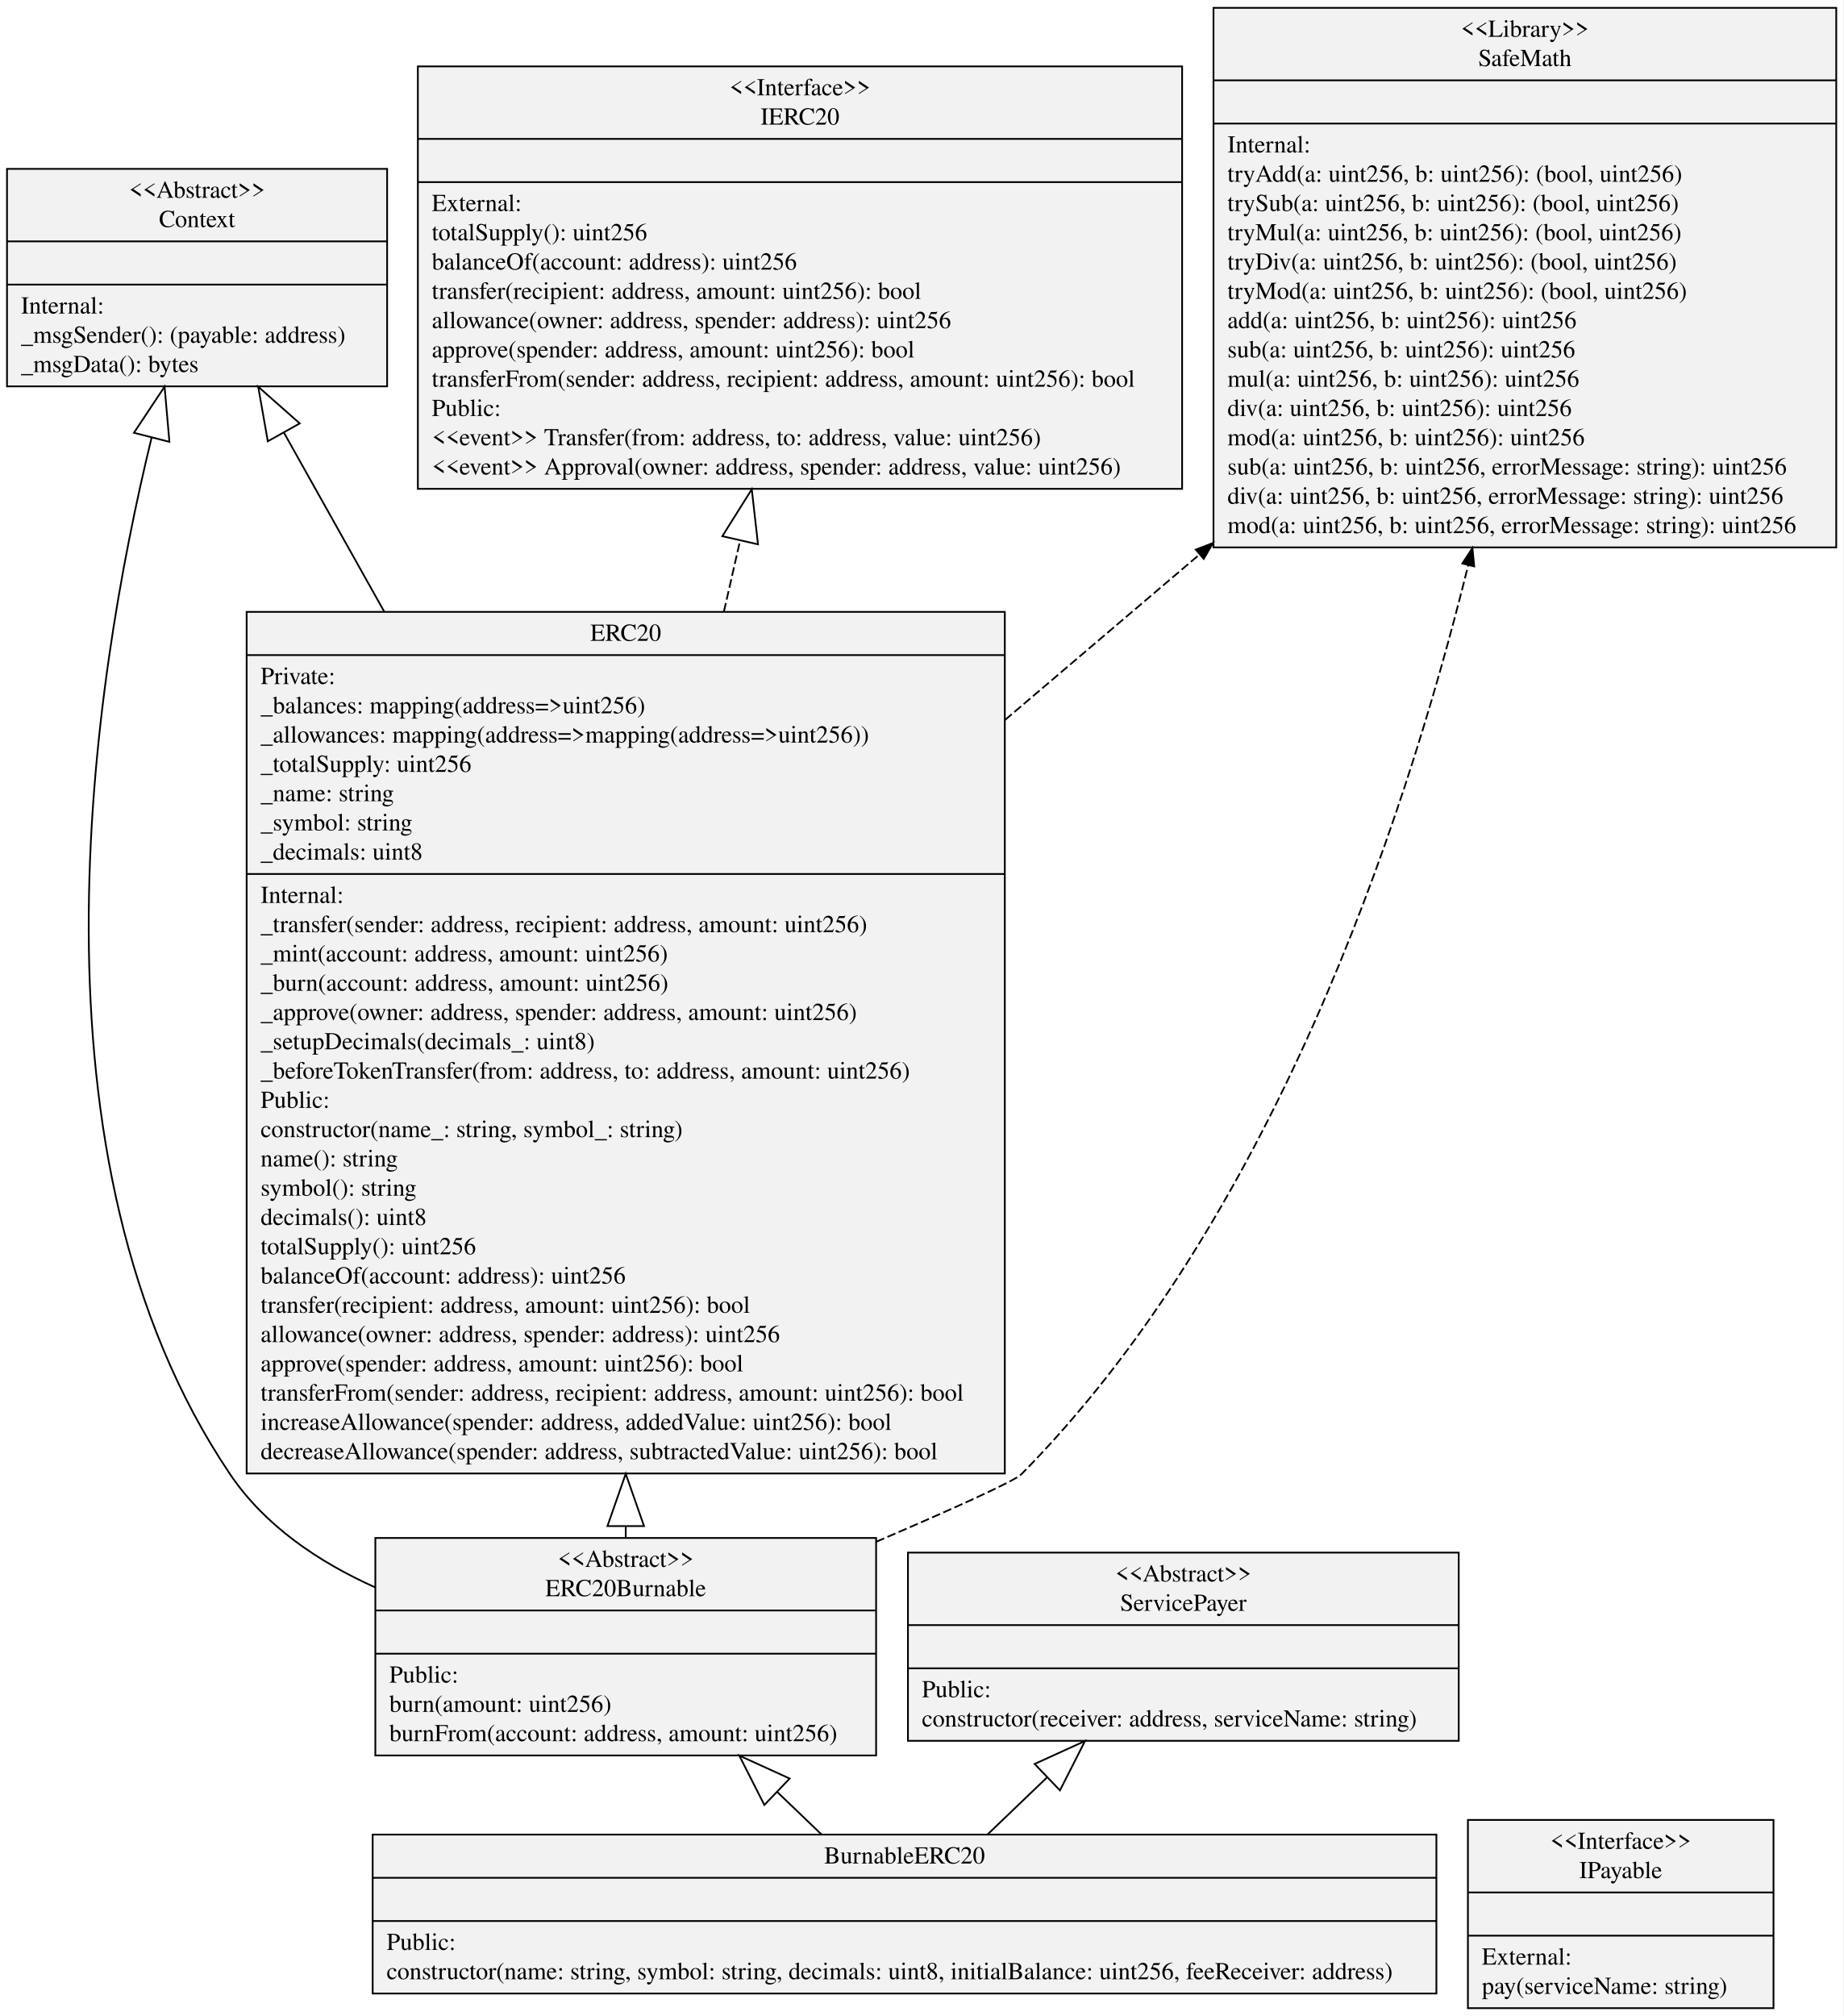
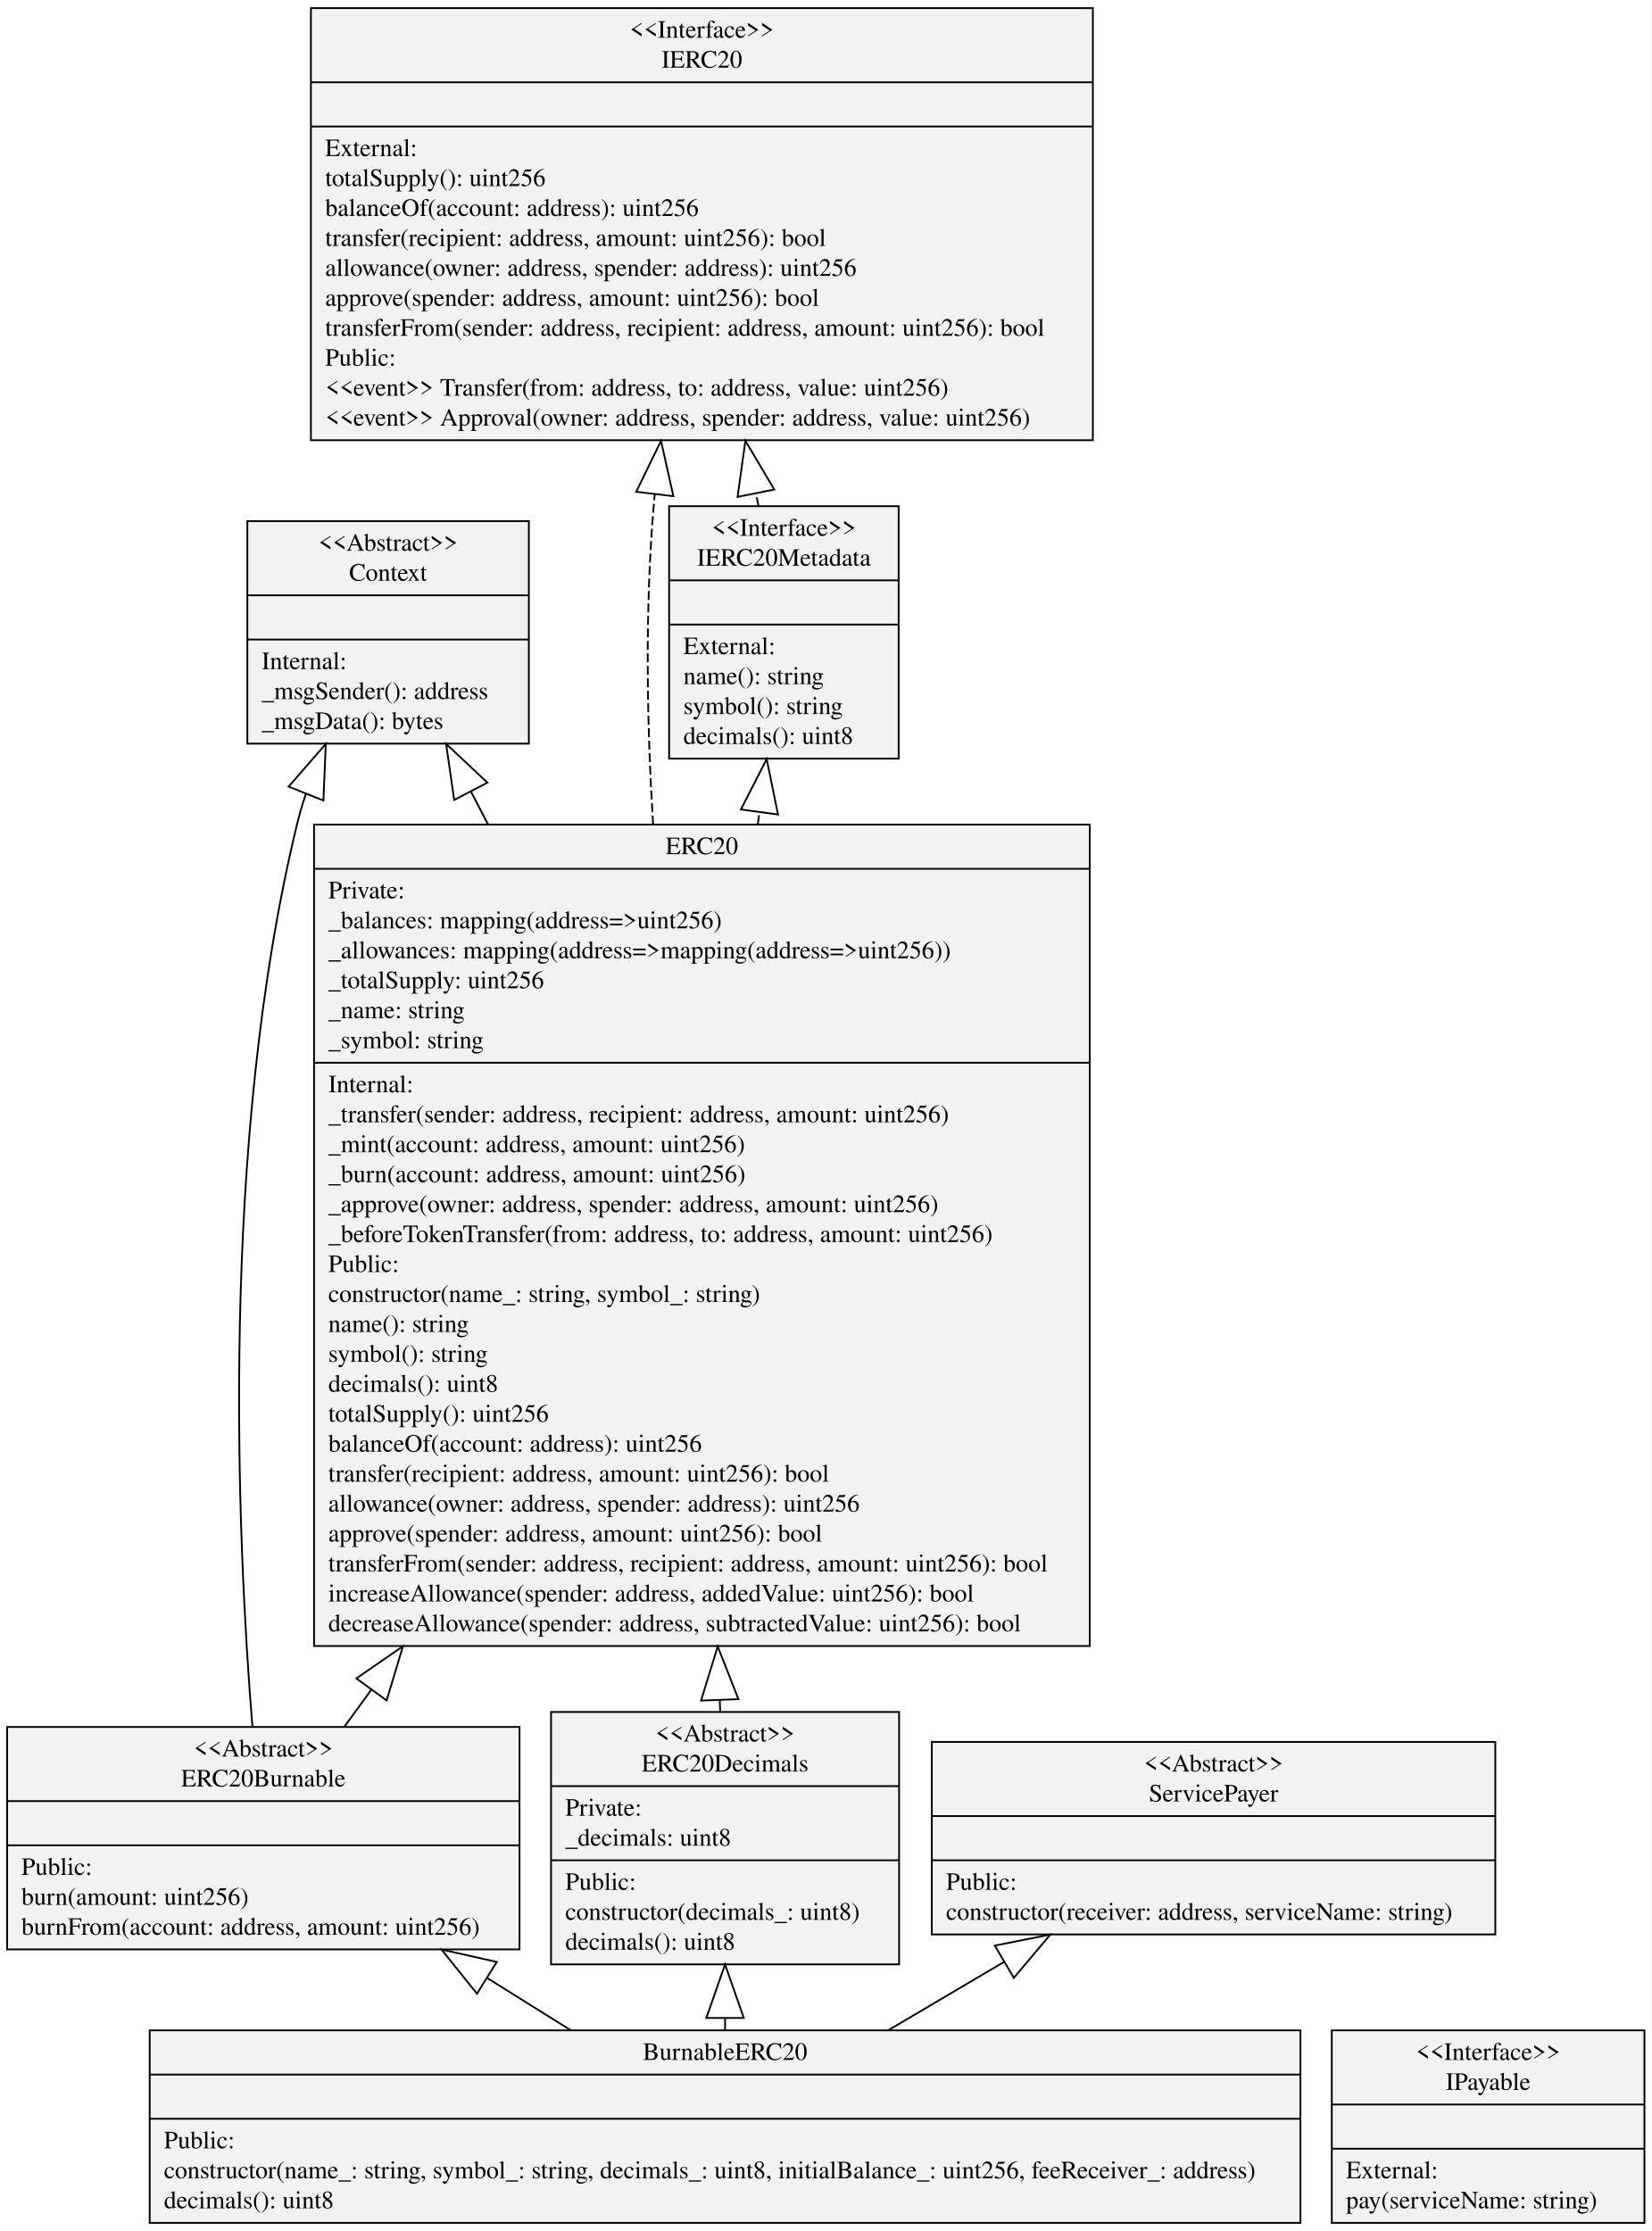
- <svg xmlns="http://www.w3.org/2000/svg" width="1058pt" height="1157pt" viewBox="0.00 0.00 1057.77 1156.80">
-   <g id="graph0" class="graph" transform="scale(1 1) rotate(0) translate(4 1152.8)">
-     <polygon fill="#ffffff" stroke="transparent" points="-4,4 -4,-1152.8 1053.769,-1152.8 1053.769,4 -4,4" />
+ <svg xmlns="http://www.w3.org/2000/svg" width="926pt" height="1251pt" viewBox="0.00 0.00 926.38 1251.40">
+   <g id="graph0" class="graph" transform="scale(1 1) rotate(0) translate(4 1247.4)">
+     <polygon fill="#ffffff" stroke="transparent" points="-4,4 -4,-1247.4 922.383,-1247.4 922.383,4 -4,4" />
    <g id="node1" class="node">
-       <polygon fill="#f2f2f2" stroke="#000000" points="0,-931.1 0,-1055.9 218.145,-1055.9 218.145,-931.1 0,-931.1" />
-       <text text-anchor="middle" x="109.072" y="-1039.3" font-family="Times,serif" font-size="14.00" fill="#000000">&lt;&lt;Abstract&gt;&gt;</text>
-       <text text-anchor="middle" x="109.072" y="-1022.5" font-family="Times,serif" font-size="14.00" fill="#000000">Context</text>
-       <polyline fill="none" stroke="#000000" points="0,-1014.3 218.145,-1014.3 " />
-       <text text-anchor="middle" x="109.072" y="-997.7" font-family="Times,serif" font-size="14.00" fill="#000000"> </text>
-       <polyline fill="none" stroke="#000000" points="0,-989.5 218.145,-989.5 " />
-       <text text-anchor="start" x="8" y="-972.9" font-family="Times,serif" font-size="14.00" fill="#000000">Internal:</text>
-       <text text-anchor="start" x="8" y="-956.1" font-family="Times,serif" font-size="14.00" fill="#000000">    _msgSender(): (payable: address)</text>
-       <text text-anchor="start" x="8" y="-939.3" font-family="Times,serif" font-size="14.00" fill="#000000">    _msgData(): bytes</text>
+       <polygon fill="#f2f2f2" stroke="#000000" points="170.394,-1000.5 170.394,-1242.9 608.994,-1242.9 608.994,-1000.5 170.394,-1000.5" />
+       <text text-anchor="middle" x="389.694" y="-1226.3" font-family="Times,serif" font-size="14.00" fill="#000000">&lt;&lt;Interface&gt;&gt;</text>
+       <text text-anchor="middle" x="389.694" y="-1209.5" font-family="Times,serif" font-size="14.00" fill="#000000">IERC20</text>
+       <polyline fill="none" stroke="#000000" points="170.394,-1201.3 608.994,-1201.3 " />
+       <text text-anchor="middle" x="389.694" y="-1184.7" font-family="Times,serif" font-size="14.00" fill="#000000"> </text>
+       <polyline fill="none" stroke="#000000" points="170.394,-1176.5 608.994,-1176.5 " />
+       <text text-anchor="start" x="178.394" y="-1159.9" font-family="Times,serif" font-size="14.00" fill="#000000">External:</text>
+       <text text-anchor="start" x="178.394" y="-1143.1" font-family="Times,serif" font-size="14.00" fill="#000000">     totalSupply(): uint256</text>
+       <text text-anchor="start" x="178.394" y="-1126.3" font-family="Times,serif" font-size="14.00" fill="#000000">     balanceOf(account: address): uint256</text>
+       <text text-anchor="start" x="178.394" y="-1109.5" font-family="Times,serif" font-size="14.00" fill="#000000">     transfer(recipient: address, amount: uint256): bool</text>
+       <text text-anchor="start" x="178.394" y="-1092.7" font-family="Times,serif" font-size="14.00" fill="#000000">     allowance(owner: address, spender: address): uint256</text>
+       <text text-anchor="start" x="178.394" y="-1075.9" font-family="Times,serif" font-size="14.00" fill="#000000">     approve(spender: address, amount: uint256): bool</text>
+       <text text-anchor="start" x="178.394" y="-1059.1" font-family="Times,serif" font-size="14.00" fill="#000000">     transferFrom(sender: address, recipient: address, amount: uint256): bool</text>
+       <text text-anchor="start" x="178.394" y="-1042.3" font-family="Times,serif" font-size="14.00" fill="#000000">Public:</text>
+       <text text-anchor="start" x="178.394" y="-1025.5" font-family="Times,serif" font-size="14.00" fill="#000000">    &lt;&lt;event&gt;&gt; Transfer(from: address, to: address, value: uint256)</text>
+       <text text-anchor="start" x="178.394" y="-1008.7" font-family="Times,serif" font-size="14.00" fill="#000000">    &lt;&lt;event&gt;&gt; Approval(owner: address, spender: address, value: uint256)</text>
    </g>
    <g id="node2" class="node">
-       <polygon fill="#f2f2f2" stroke="#000000" points="235.772,-872.3 235.772,-1114.7 674.372,-1114.7 674.372,-872.3 235.772,-872.3" />
-       <text text-anchor="middle" x="455.072" y="-1098.1" font-family="Times,serif" font-size="14.00" fill="#000000">&lt;&lt;Interface&gt;&gt;</text>
-       <text text-anchor="middle" x="455.072" y="-1081.3" font-family="Times,serif" font-size="14.00" fill="#000000">IERC20</text>
-       <polyline fill="none" stroke="#000000" points="235.772,-1073.1 674.372,-1073.1 " />
-       <text text-anchor="middle" x="455.072" y="-1056.5" font-family="Times,serif" font-size="14.00" fill="#000000"> </text>
-       <polyline fill="none" stroke="#000000" points="235.772,-1048.3 674.372,-1048.3 " />
-       <text text-anchor="start" x="243.772" y="-1031.7" font-family="Times,serif" font-size="14.00" fill="#000000">External:</text>
-       <text text-anchor="start" x="243.772" y="-1014.9" font-family="Times,serif" font-size="14.00" fill="#000000">     totalSupply(): uint256</text>
-       <text text-anchor="start" x="243.772" y="-998.1" font-family="Times,serif" font-size="14.00" fill="#000000">     balanceOf(account: address): uint256</text>
-       <text text-anchor="start" x="243.772" y="-981.3" font-family="Times,serif" font-size="14.00" fill="#000000">     transfer(recipient: address, amount: uint256): bool</text>
-       <text text-anchor="start" x="243.772" y="-964.5" font-family="Times,serif" font-size="14.00" fill="#000000">     allowance(owner: address, spender: address): uint256</text>
-       <text text-anchor="start" x="243.772" y="-947.7" font-family="Times,serif" font-size="14.00" fill="#000000">     approve(spender: address, amount: uint256): bool</text>
-       <text text-anchor="start" x="243.772" y="-930.9" font-family="Times,serif" font-size="14.00" fill="#000000">     transferFrom(sender: address, recipient: address, amount: uint256): bool</text>
-       <text text-anchor="start" x="243.772" y="-914.1" font-family="Times,serif" font-size="14.00" fill="#000000">Public:</text>
-       <text text-anchor="start" x="243.772" y="-897.3" font-family="Times,serif" font-size="14.00" fill="#000000">    &lt;&lt;event&gt;&gt; Transfer(from: address, to: address, value: uint256)</text>
-       <text text-anchor="start" x="243.772" y="-880.5" font-family="Times,serif" font-size="14.00" fill="#000000">    &lt;&lt;event&gt;&gt; Approval(owner: address, spender: address, value: uint256)</text>
+       <polygon fill="#f2f2f2" stroke="#000000" points="371.317,-821.9 371.317,-963.5 500.07,-963.5 500.07,-821.9 371.317,-821.9" />
+       <text text-anchor="middle" x="435.694" y="-946.9" font-family="Times,serif" font-size="14.00" fill="#000000">&lt;&lt;Interface&gt;&gt;</text>
+       <text text-anchor="middle" x="435.694" y="-930.1" font-family="Times,serif" font-size="14.00" fill="#000000">IERC20Metadata</text>
+       <polyline fill="none" stroke="#000000" points="371.317,-921.9 500.07,-921.9 " />
+       <text text-anchor="middle" x="435.694" y="-905.3" font-family="Times,serif" font-size="14.00" fill="#000000"> </text>
+       <polyline fill="none" stroke="#000000" points="371.317,-897.1 500.07,-897.1 " />
+       <text text-anchor="start" x="379.317" y="-880.5" font-family="Times,serif" font-size="14.00" fill="#000000">External:</text>
+       <text text-anchor="start" x="379.317" y="-863.7" font-family="Times,serif" font-size="14.00" fill="#000000">     name(): string</text>
+       <text text-anchor="start" x="379.317" y="-846.9" font-family="Times,serif" font-size="14.00" fill="#000000">     symbol(): string</text>
+       <text text-anchor="start" x="379.317" y="-830.1" font-family="Times,serif" font-size="14.00" fill="#000000">     decimals(): uint8</text>
+     </g>
+     <g id="edge1" class="edge">
+       <path fill="none" stroke="#000000" stroke-dasharray="5,2" d="M421.454,-963.589C420.995,-965.872 420.531,-968.183 420.062,-970.516" />
+       <polygon fill="none" stroke="#000000" points="409.714,-968.719 414.1,-1000.199 430.303,-972.855 409.714,-968.719" />
    </g>
    <g id="node3" class="node">
-       <polygon fill="#f2f2f2" stroke="#000000" points="692.376,-838.7 692.376,-1148.3 1049.769,-1148.3 1049.769,-838.7 692.376,-838.7" />
-       <text text-anchor="middle" x="871.072" y="-1131.7" font-family="Times,serif" font-size="14.00" fill="#000000">&lt;&lt;Library&gt;&gt;</text>
-       <text text-anchor="middle" x="871.072" y="-1114.9" font-family="Times,serif" font-size="14.00" fill="#000000">SafeMath</text>
-       <polyline fill="none" stroke="#000000" points="692.376,-1106.7 1049.769,-1106.7 " />
-       <text text-anchor="middle" x="871.072" y="-1090.1" font-family="Times,serif" font-size="14.00" fill="#000000"> </text>
-       <polyline fill="none" stroke="#000000" points="692.376,-1081.9 1049.769,-1081.9 " />
-       <text text-anchor="start" x="700.376" y="-1065.3" font-family="Times,serif" font-size="14.00" fill="#000000">Internal:</text>
-       <text text-anchor="start" x="700.376" y="-1048.5" font-family="Times,serif" font-size="14.00" fill="#000000">    tryAdd(a: uint256, b: uint256): (bool, uint256)</text>
-       <text text-anchor="start" x="700.376" y="-1031.7" font-family="Times,serif" font-size="14.00" fill="#000000">    trySub(a: uint256, b: uint256): (bool, uint256)</text>
-       <text text-anchor="start" x="700.376" y="-1014.9" font-family="Times,serif" font-size="14.00" fill="#000000">    tryMul(a: uint256, b: uint256): (bool, uint256)</text>
-       <text text-anchor="start" x="700.376" y="-998.1" font-family="Times,serif" font-size="14.00" fill="#000000">    tryDiv(a: uint256, b: uint256): (bool, uint256)</text>
-       <text text-anchor="start" x="700.376" y="-981.3" font-family="Times,serif" font-size="14.00" fill="#000000">    tryMod(a: uint256, b: uint256): (bool, uint256)</text>
-       <text text-anchor="start" x="700.376" y="-964.5" font-family="Times,serif" font-size="14.00" fill="#000000">    add(a: uint256, b: uint256): uint256</text>
-       <text text-anchor="start" x="700.376" y="-947.7" font-family="Times,serif" font-size="14.00" fill="#000000">    sub(a: uint256, b: uint256): uint256</text>
-       <text text-anchor="start" x="700.376" y="-930.9" font-family="Times,serif" font-size="14.00" fill="#000000">    mul(a: uint256, b: uint256): uint256</text>
-       <text text-anchor="start" x="700.376" y="-914.1" font-family="Times,serif" font-size="14.00" fill="#000000">    div(a: uint256, b: uint256): uint256</text>
-       <text text-anchor="start" x="700.376" y="-897.3" font-family="Times,serif" font-size="14.00" fill="#000000">    mod(a: uint256, b: uint256): uint256</text>
-       <text text-anchor="start" x="700.376" y="-880.5" font-family="Times,serif" font-size="14.00" fill="#000000">    sub(a: uint256, b: uint256, errorMessage: string): uint256</text>
-       <text text-anchor="start" x="700.376" y="-863.7" font-family="Times,serif" font-size="14.00" fill="#000000">    div(a: uint256, b: uint256, errorMessage: string): uint256</text>
-       <text text-anchor="start" x="700.376" y="-846.9" font-family="Times,serif" font-size="14.00" fill="#000000">    mod(a: uint256, b: uint256, errorMessage: string): uint256</text>
+       <polygon fill="#f2f2f2" stroke="#000000" points="134.744,-830.3 134.744,-955.1 292.643,-955.1 292.643,-830.3 134.744,-830.3" />
+       <text text-anchor="middle" x="213.694" y="-938.5" font-family="Times,serif" font-size="14.00" fill="#000000">&lt;&lt;Abstract&gt;&gt;</text>
+       <text text-anchor="middle" x="213.694" y="-921.7" font-family="Times,serif" font-size="14.00" fill="#000000">Context</text>
+       <polyline fill="none" stroke="#000000" points="134.744,-913.5 292.643,-913.5 " />
+       <text text-anchor="middle" x="213.694" y="-896.9" font-family="Times,serif" font-size="14.00" fill="#000000"> </text>
+       <polyline fill="none" stroke="#000000" points="134.744,-888.7 292.643,-888.7 " />
+       <text text-anchor="start" x="142.744" y="-872.1" font-family="Times,serif" font-size="14.00" fill="#000000">Internal:</text>
+       <text text-anchor="start" x="142.744" y="-855.3" font-family="Times,serif" font-size="14.00" fill="#000000">    _msgSender(): address</text>
+       <text text-anchor="start" x="142.744" y="-838.5" font-family="Times,serif" font-size="14.00" fill="#000000">    _msgData(): bytes</text>
    </g>
    <g id="node4" class="node">
-       <polygon fill="#f2f2f2" stroke="#000000" points="137.522,-307.3 137.522,-801.7 572.622,-801.7 572.622,-307.3 137.522,-307.3" />
-       <text text-anchor="middle" x="355.072" y="-785.1" font-family="Times,serif" font-size="14.00" fill="#000000">ERC20</text>
-       <polyline fill="none" stroke="#000000" points="137.522,-776.9 572.622,-776.9 " />
-       <text text-anchor="start" x="145.522" y="-760.3" font-family="Times,serif" font-size="14.00" fill="#000000">Private:</text>
-       <text text-anchor="start" x="145.522" y="-743.5" font-family="Times,serif" font-size="14.00" fill="#000000">   _balances: mapping(address=&gt;uint256)</text>
-       <text text-anchor="start" x="145.522" y="-726.7" font-family="Times,serif" font-size="14.00" fill="#000000">   _allowances: mapping(address=&gt;mapping(address=&gt;uint256))</text>
-       <text text-anchor="start" x="145.522" y="-709.9" font-family="Times,serif" font-size="14.00" fill="#000000">   _totalSupply: uint256</text>
-       <text text-anchor="start" x="145.522" y="-693.1" font-family="Times,serif" font-size="14.00" fill="#000000">   _name: string</text>
-       <text text-anchor="start" x="145.522" y="-676.3" font-family="Times,serif" font-size="14.00" fill="#000000">   _symbol: string</text>
-       <text text-anchor="start" x="145.522" y="-659.5" font-family="Times,serif" font-size="14.00" fill="#000000">   _decimals: uint8</text>
-       <polyline fill="none" stroke="#000000" points="137.522,-651.3 572.622,-651.3 " />
-       <text text-anchor="start" x="145.522" y="-634.7" font-family="Times,serif" font-size="14.00" fill="#000000">Internal:</text>
-       <text text-anchor="start" x="145.522" y="-617.9" font-family="Times,serif" font-size="14.00" fill="#000000">    _transfer(sender: address, recipient: address, amount: uint256)</text>
-       <text text-anchor="start" x="145.522" y="-601.1" font-family="Times,serif" font-size="14.00" fill="#000000">    _mint(account: address, amount: uint256)</text>
-       <text text-anchor="start" x="145.522" y="-584.3" font-family="Times,serif" font-size="14.00" fill="#000000">    _burn(account: address, amount: uint256)</text>
-       <text text-anchor="start" x="145.522" y="-567.5" font-family="Times,serif" font-size="14.00" fill="#000000">    _approve(owner: address, spender: address, amount: uint256)</text>
-       <text text-anchor="start" x="145.522" y="-550.7" font-family="Times,serif" font-size="14.00" fill="#000000">    _setupDecimals(decimals_: uint8)</text>
-       <text text-anchor="start" x="145.522" y="-533.9" font-family="Times,serif" font-size="14.00" fill="#000000">    _beforeTokenTransfer(from: address, to: address, amount: uint256)</text>
-       <text text-anchor="start" x="145.522" y="-517.1" font-family="Times,serif" font-size="14.00" fill="#000000">Public:</text>
-       <text text-anchor="start" x="145.522" y="-500.3" font-family="Times,serif" font-size="14.00" fill="#000000">    constructor(name_: string, symbol_: string)</text>
-       <text text-anchor="start" x="145.522" y="-483.5" font-family="Times,serif" font-size="14.00" fill="#000000">    name(): string</text>
-       <text text-anchor="start" x="145.522" y="-466.7" font-family="Times,serif" font-size="14.00" fill="#000000">    symbol(): string</text>
-       <text text-anchor="start" x="145.522" y="-449.9" font-family="Times,serif" font-size="14.00" fill="#000000">    decimals(): uint8</text>
-       <text text-anchor="start" x="145.522" y="-433.1" font-family="Times,serif" font-size="14.00" fill="#000000">    totalSupply(): uint256</text>
-       <text text-anchor="start" x="145.522" y="-416.3" font-family="Times,serif" font-size="14.00" fill="#000000">    balanceOf(account: address): uint256</text>
-       <text text-anchor="start" x="145.522" y="-399.5" font-family="Times,serif" font-size="14.00" fill="#000000">    transfer(recipient: address, amount: uint256): bool</text>
-       <text text-anchor="start" x="145.522" y="-382.7" font-family="Times,serif" font-size="14.00" fill="#000000">    allowance(owner: address, spender: address): uint256</text>
-       <text text-anchor="start" x="145.522" y="-365.9" font-family="Times,serif" font-size="14.00" fill="#000000">    approve(spender: address, amount: uint256): bool</text>
-       <text text-anchor="start" x="145.522" y="-349.1" font-family="Times,serif" font-size="14.00" fill="#000000">    transferFrom(sender: address, recipient: address, amount: uint256): bool</text>
-       <text text-anchor="start" x="145.522" y="-332.3" font-family="Times,serif" font-size="14.00" fill="#000000">    increaseAllowance(spender: address, addedValue: uint256): bool</text>
-       <text text-anchor="start" x="145.522" y="-315.5" font-family="Times,serif" font-size="14.00" fill="#000000">    decreaseAllowance(spender: address, subtractedValue: uint256): bool</text>
+       <polygon fill="#f2f2f2" stroke="#000000" points="172.144,-324.1 172.144,-784.9 607.244,-784.9 607.244,-324.1 172.144,-324.1" />
+       <text text-anchor="middle" x="389.694" y="-768.3" font-family="Times,serif" font-size="14.00" fill="#000000">ERC20</text>
+       <polyline fill="none" stroke="#000000" points="172.144,-760.1 607.244,-760.1 " />
+       <text text-anchor="start" x="180.144" y="-743.5" font-family="Times,serif" font-size="14.00" fill="#000000">Private:</text>
+       <text text-anchor="start" x="180.144" y="-726.7" font-family="Times,serif" font-size="14.00" fill="#000000">   _balances: mapping(address=&gt;uint256)</text>
+       <text text-anchor="start" x="180.144" y="-709.9" font-family="Times,serif" font-size="14.00" fill="#000000">   _allowances: mapping(address=&gt;mapping(address=&gt;uint256))</text>
+       <text text-anchor="start" x="180.144" y="-693.1" font-family="Times,serif" font-size="14.00" fill="#000000">   _totalSupply: uint256</text>
+       <text text-anchor="start" x="180.144" y="-676.3" font-family="Times,serif" font-size="14.00" fill="#000000">   _name: string</text>
+       <text text-anchor="start" x="180.144" y="-659.5" font-family="Times,serif" font-size="14.00" fill="#000000">   _symbol: string</text>
+       <polyline fill="none" stroke="#000000" points="172.144,-651.3 607.244,-651.3 " />
+       <text text-anchor="start" x="180.144" y="-634.7" font-family="Times,serif" font-size="14.00" fill="#000000">Internal:</text>
+       <text text-anchor="start" x="180.144" y="-617.9" font-family="Times,serif" font-size="14.00" fill="#000000">    _transfer(sender: address, recipient: address, amount: uint256)</text>
+       <text text-anchor="start" x="180.144" y="-601.1" font-family="Times,serif" font-size="14.00" fill="#000000">    _mint(account: address, amount: uint256)</text>
+       <text text-anchor="start" x="180.144" y="-584.3" font-family="Times,serif" font-size="14.00" fill="#000000">    _burn(account: address, amount: uint256)</text>
+       <text text-anchor="start" x="180.144" y="-567.5" font-family="Times,serif" font-size="14.00" fill="#000000">    _approve(owner: address, spender: address, amount: uint256)</text>
+       <text text-anchor="start" x="180.144" y="-550.7" font-family="Times,serif" font-size="14.00" fill="#000000">    _beforeTokenTransfer(from: address, to: address, amount: uint256)</text>
+       <text text-anchor="start" x="180.144" y="-533.9" font-family="Times,serif" font-size="14.00" fill="#000000">Public:</text>
+       <text text-anchor="start" x="180.144" y="-517.1" font-family="Times,serif" font-size="14.00" fill="#000000">    constructor(name_: string, symbol_: string)</text>
+       <text text-anchor="start" x="180.144" y="-500.3" font-family="Times,serif" font-size="14.00" fill="#000000">    name(): string</text>
+       <text text-anchor="start" x="180.144" y="-483.5" font-family="Times,serif" font-size="14.00" fill="#000000">    symbol(): string</text>
+       <text text-anchor="start" x="180.144" y="-466.7" font-family="Times,serif" font-size="14.00" fill="#000000">    decimals(): uint8</text>
+       <text text-anchor="start" x="180.144" y="-449.9" font-family="Times,serif" font-size="14.00" fill="#000000">    totalSupply(): uint256</text>
+       <text text-anchor="start" x="180.144" y="-433.1" font-family="Times,serif" font-size="14.00" fill="#000000">    balanceOf(account: address): uint256</text>
+       <text text-anchor="start" x="180.144" y="-416.3" font-family="Times,serif" font-size="14.00" fill="#000000">    transfer(recipient: address, amount: uint256): bool</text>
+       <text text-anchor="start" x="180.144" y="-399.5" font-family="Times,serif" font-size="14.00" fill="#000000">    allowance(owner: address, spender: address): uint256</text>
+       <text text-anchor="start" x="180.144" y="-382.7" font-family="Times,serif" font-size="14.00" fill="#000000">    approve(spender: address, amount: uint256): bool</text>
+       <text text-anchor="start" x="180.144" y="-365.9" font-family="Times,serif" font-size="14.00" fill="#000000">    transferFrom(sender: address, recipient: address, amount: uint256): bool</text>
+       <text text-anchor="start" x="180.144" y="-349.1" font-family="Times,serif" font-size="14.00" fill="#000000">    increaseAllowance(spender: address, addedValue: uint256): bool</text>
+       <text text-anchor="start" x="180.144" y="-332.3" font-family="Times,serif" font-size="14.00" fill="#000000">    decreaseAllowance(spender: address, subtractedValue: uint256): bool</text>
    </g>
-     <g id="edge1" class="edge">
-       <path fill="none" stroke="#000000" d="M216.435,-801.906C195.883,-838.582 175.923,-874.201 158.901,-904.578" />
-       <polygon fill="none" stroke="#000000" points="149.667,-899.578 144.161,-930.882 167.987,-909.843 149.667,-899.578" />
+     <g id="edge3" class="edge">
+       <path fill="none" stroke="#000000" stroke-dasharray="5,2" d="M362.323,-784.997C358.729,-843.427 357.769,-906.053 362.694,-964 362.865,-966.022 363.049,-968.057 363.245,-970.102" />
+       <polygon fill="none" stroke="#000000" points="352.844,-971.566 366.765,-1000.14 373.702,-969.122 352.844,-971.566" />
+     </g>
+     <g id="edge4" class="edge">
+       <path fill="none" stroke="#000000" stroke-dasharray="5,2" d="M421.076,-785.227C421.375,-787.43 421.673,-789.617 421.968,-791.786" />
+       <polygon fill="none" stroke="#000000" points="411.587,-793.374 426.034,-821.685 432.395,-790.543 411.587,-793.374" />
    </g>
    <g id="edge2" class="edge">
-       <path fill="none" stroke="#000000" stroke-dasharray="5,2" d="M411.429,-801.906C414.579,-815.732 417.694,-829.409 420.724,-842.711" />
-       <polygon fill="none" stroke="#000000" points="410.505,-845.124 427.406,-872.043 430.98,-840.46 410.505,-845.124" />
-     </g>
-     <g id="edge3" class="edge">
-       <path fill="none" stroke="#000000" stroke-dasharray="5,2" d="M572.781,-739.721C609.912,-771.312 648.185,-803.873 684.42,-834.701" />
-       <polygon fill="#000000" stroke="#000000" points="682.236,-837.438 692.12,-841.252 686.772,-832.106 682.236,-837.438" />
+       <path fill="none" stroke="#000000" d="M269.623,-785.227C266.419,-791.383 263.281,-797.413 260.229,-803.278" />
+       <polygon fill="none" stroke="#000000" points="250.762,-798.725 246.227,-830.184 269.39,-808.419 250.762,-798.725" />
    </g>
    <g id="node5" class="node">
-       <polygon fill="#f2f2f2" stroke="#000000" points="211.379,-145.5 211.379,-270.3 498.766,-270.3 498.766,-145.5 211.379,-145.5" />
-       <text text-anchor="middle" x="355.072" y="-253.7" font-family="Times,serif" font-size="14.00" fill="#000000">&lt;&lt;Abstract&gt;&gt;</text>
-       <text text-anchor="middle" x="355.072" y="-236.9" font-family="Times,serif" font-size="14.00" fill="#000000">ERC20Burnable</text>
-       <polyline fill="none" stroke="#000000" points="211.379,-228.7 498.766,-228.7 " />
-       <text text-anchor="middle" x="355.072" y="-212.1" font-family="Times,serif" font-size="14.00" fill="#000000"> </text>
-       <polyline fill="none" stroke="#000000" points="211.379,-203.9 498.766,-203.9 " />
-       <text text-anchor="start" x="219.379" y="-187.3" font-family="Times,serif" font-size="14.00" fill="#000000">Public:</text>
-       <text text-anchor="start" x="219.379" y="-170.5" font-family="Times,serif" font-size="14.00" fill="#000000">    burn(amount: uint256)</text>
-       <text text-anchor="start" x="219.379" y="-153.7" font-family="Times,serif" font-size="14.00" fill="#000000">    burnFrom(account: address, amount: uint256)</text>
+       <polygon fill="#f2f2f2" stroke="#000000" points="0,-153.9 0,-278.7 287.387,-278.7 287.387,-153.9 0,-153.9" />
+       <text text-anchor="middle" x="143.694" y="-262.1" font-family="Times,serif" font-size="14.00" fill="#000000">&lt;&lt;Abstract&gt;&gt;</text>
+       <text text-anchor="middle" x="143.694" y="-245.3" font-family="Times,serif" font-size="14.00" fill="#000000">ERC20Burnable</text>
+       <polyline fill="none" stroke="#000000" points="0,-237.1 287.387,-237.1 " />
+       <text text-anchor="middle" x="143.694" y="-220.5" font-family="Times,serif" font-size="14.00" fill="#000000"> </text>
+       <polyline fill="none" stroke="#000000" points="0,-212.3 287.387,-212.3 " />
+       <text text-anchor="start" x="8" y="-195.7" font-family="Times,serif" font-size="14.00" fill="#000000">Public:</text>
+       <text text-anchor="start" x="8" y="-178.9" font-family="Times,serif" font-size="14.00" fill="#000000">    burn(amount: uint256)</text>
+       <text text-anchor="start" x="8" y="-162.1" font-family="Times,serif" font-size="14.00" fill="#000000">    burnFrom(account: address, amount: uint256)</text>
    </g>
-     <g id="edge4" class="edge">
-       <path fill="none" stroke="#000000" d="M211.24,-241.97C178.729,-256.56 147.975,-277.317 128.072,-306.8 6.042,-487.572 48.662,-760.5 82.967,-901.67" />
-       <polygon fill="none" stroke="#000000" points="72.842,-904.457 90.425,-930.936 93.192,-899.272 72.842,-904.457" />
+     <g id="edge5" class="edge">
+       <path fill="none" stroke="#000000" d="M137.571,-278.895C129.01,-384.906 119.014,-605.771 162.694,-785.4 164.036,-790.919 165.679,-796.493 167.544,-802.045" />
+       <polygon fill="none" stroke="#000000" points="157.891,-806.186 178.742,-830.175 177.401,-798.418 157.891,-806.186" />
    </g>
    <g id="edge6" class="edge">
-       <path fill="none" stroke="#000000" stroke-dasharray="5,2" d="M498.813,-268.111C541.582,-286.488 578.231,-302.91 582.072,-306.8 724.367,-450.889 800.707,-675.576 838.543,-828.386" />
-       <polygon fill="#000000" stroke="#000000" points="835.203,-829.464 840.98,-838.346 842.003,-827.801 835.203,-829.464" />
-     </g>
-     <g id="edge5" class="edge">
-       <path fill="none" stroke="#000000" d="M355.072,-270.667C355.072,-272.77 355.072,-274.91 355.072,-277.086" />
-       <polygon fill="none" stroke="#000000" points="344.572,-277.119 355.072,-307.119 365.572,-277.119 344.572,-277.119" />
+       <path fill="none" stroke="#000000" d="M189.101,-278.725C193.942,-285.382 199.055,-292.411 204.379,-299.731" />
+       <polygon fill="none" stroke="#000000" points="195.893,-305.914 222.031,-323.998 212.876,-293.561 195.893,-305.914" />
    </g>
    <g id="node6" class="node">
-       <polygon fill="#f2f2f2" stroke="#000000" points="838.383,-.5 838.383,-108.5 1013.762,-108.5 1013.762,-.5 838.383,-.5" />
-       <text text-anchor="middle" x="926.072" y="-91.9" font-family="Times,serif" font-size="14.00" fill="#000000">&lt;&lt;Interface&gt;&gt;</text>
-       <text text-anchor="middle" x="926.072" y="-75.1" font-family="Times,serif" font-size="14.00" fill="#000000">IPayable</text>
-       <polyline fill="none" stroke="#000000" points="838.383,-66.9 1013.762,-66.9 " />
-       <text text-anchor="middle" x="926.072" y="-50.3" font-family="Times,serif" font-size="14.00" fill="#000000"> </text>
-       <polyline fill="none" stroke="#000000" points="838.383,-42.1 1013.762,-42.1 " />
-       <text text-anchor="start" x="846.383" y="-25.5" font-family="Times,serif" font-size="14.00" fill="#000000">External:</text>
-       <text text-anchor="start" x="846.383" y="-8.7" font-family="Times,serif" font-size="14.00" fill="#000000">     pay(serviceName: string)</text>
+       <polygon fill="#f2f2f2" stroke="#000000" points="305.079,-145.5 305.079,-287.1 500.308,-287.1 500.308,-145.5 305.079,-145.5" />
+       <text text-anchor="middle" x="402.694" y="-270.5" font-family="Times,serif" font-size="14.00" fill="#000000">&lt;&lt;Abstract&gt;&gt;</text>
+       <text text-anchor="middle" x="402.694" y="-253.7" font-family="Times,serif" font-size="14.00" fill="#000000">ERC20Decimals</text>
+       <polyline fill="none" stroke="#000000" points="305.079,-245.5 500.308,-245.5 " />
+       <text text-anchor="start" x="313.079" y="-228.9" font-family="Times,serif" font-size="14.00" fill="#000000">Private:</text>
+       <text text-anchor="start" x="313.079" y="-212.1" font-family="Times,serif" font-size="14.00" fill="#000000">   _decimals: uint8</text>
+       <polyline fill="none" stroke="#000000" points="305.079,-203.9 500.308,-203.9 " />
+       <text text-anchor="start" x="313.079" y="-187.3" font-family="Times,serif" font-size="14.00" fill="#000000">Public:</text>
+       <text text-anchor="start" x="313.079" y="-170.5" font-family="Times,serif" font-size="14.00" fill="#000000">    constructor(decimals_: uint8)</text>
+       <text text-anchor="start" x="313.079" y="-153.7" font-family="Times,serif" font-size="14.00" fill="#000000">    decimals(): uint8</text>
+     </g>
+     <g id="edge7" class="edge">
+       <path fill="none" stroke="#000000" d="M399.968,-287.198C399.886,-289.341 399.802,-291.515 399.718,-293.72" />
+       <polygon fill="none" stroke="#000000" points="389.219,-293.485 398.559,-323.866 410.204,-294.291 389.219,-293.485" />
    </g>
    <g id="node7" class="node">
-       <polygon fill="#f2f2f2" stroke="#000000" points="517.032,-153.9 517.032,-261.9 833.112,-261.9 833.112,-153.9 517.032,-153.9" />
-       <text text-anchor="middle" x="675.072" y="-245.3" font-family="Times,serif" font-size="14.00" fill="#000000">&lt;&lt;Abstract&gt;&gt;</text>
-       <text text-anchor="middle" x="675.072" y="-228.5" font-family="Times,serif" font-size="14.00" fill="#000000">ServicePayer</text>
-       <polyline fill="none" stroke="#000000" points="517.032,-220.3 833.112,-220.3 " />
-       <text text-anchor="middle" x="675.072" y="-203.7" font-family="Times,serif" font-size="14.00" fill="#000000"> </text>
-       <polyline fill="none" stroke="#000000" points="517.032,-195.5 833.112,-195.5 " />
-       <text text-anchor="start" x="525.032" y="-178.9" font-family="Times,serif" font-size="14.00" fill="#000000">Public:</text>
-       <text text-anchor="start" x="525.032" y="-162.1" font-family="Times,serif" font-size="14.00" fill="#000000">    constructor(receiver: address, serviceName: string)</text>
+       <polygon fill="#f2f2f2" stroke="#000000" points="743.004,-.5 743.004,-108.5 918.383,-108.5 918.383,-.5 743.004,-.5" />
+       <text text-anchor="middle" x="830.694" y="-91.9" font-family="Times,serif" font-size="14.00" fill="#000000">&lt;&lt;Interface&gt;&gt;</text>
+       <text text-anchor="middle" x="830.694" y="-75.1" font-family="Times,serif" font-size="14.00" fill="#000000">IPayable</text>
+       <polyline fill="none" stroke="#000000" points="743.004,-66.9 918.383,-66.9 " />
+       <text text-anchor="middle" x="830.694" y="-50.3" font-family="Times,serif" font-size="14.00" fill="#000000"> </text>
+       <polyline fill="none" stroke="#000000" points="743.004,-42.1 918.383,-42.1 " />
+       <text text-anchor="start" x="751.004" y="-25.5" font-family="Times,serif" font-size="14.00" fill="#000000">External:</text>
+       <text text-anchor="start" x="751.004" y="-8.7" font-family="Times,serif" font-size="14.00" fill="#000000">     pay(serviceName: string)</text>
    </g>
    <g id="node8" class="node">
-       <polygon fill="#f2f2f2" stroke="#000000" points="209.843,-8.9 209.843,-100.1 820.302,-100.1 820.302,-8.9 209.843,-8.9" />
-       <text text-anchor="middle" x="515.072" y="-83.5" font-family="Times,serif" font-size="14.00" fill="#000000">BurnableERC20</text>
-       <polyline fill="none" stroke="#000000" points="209.843,-75.3 820.302,-75.3 " />
-       <text text-anchor="middle" x="515.072" y="-58.7" font-family="Times,serif" font-size="14.00" fill="#000000"> </text>
-       <polyline fill="none" stroke="#000000" points="209.843,-50.5 820.302,-50.5 " />
-       <text text-anchor="start" x="217.843" y="-33.9" font-family="Times,serif" font-size="14.00" fill="#000000">Public:</text>
-       <text text-anchor="start" x="217.843" y="-17.1" font-family="Times,serif" font-size="14.00" fill="#000000">    constructor(name: string, symbol: string, decimals: uint8, initialBalance: uint256, feeReceiver: address)</text>
+       <polygon fill="#f2f2f2" stroke="#000000" points="518.654,-162.3 518.654,-270.3 834.734,-270.3 834.734,-162.3 518.654,-162.3" />
+       <text text-anchor="middle" x="676.694" y="-253.7" font-family="Times,serif" font-size="14.00" fill="#000000">&lt;&lt;Abstract&gt;&gt;</text>
+       <text text-anchor="middle" x="676.694" y="-236.9" font-family="Times,serif" font-size="14.00" fill="#000000">ServicePayer</text>
+       <polyline fill="none" stroke="#000000" points="518.654,-228.7 834.734,-228.7 " />
+       <text text-anchor="middle" x="676.694" y="-212.1" font-family="Times,serif" font-size="14.00" fill="#000000"> </text>
+       <polyline fill="none" stroke="#000000" points="518.654,-203.9 834.734,-203.9 " />
+       <text text-anchor="start" x="526.654" y="-187.3" font-family="Times,serif" font-size="14.00" fill="#000000">Public:</text>
+       <text text-anchor="start" x="526.654" y="-170.5" font-family="Times,serif" font-size="14.00" fill="#000000">    constructor(receiver: address, serviceName: string)</text>
    </g>
-     <g id="edge7" class="edge">
-       <path fill="none" stroke="#000000" d="M467.5,-100.11C459.39,-107.886 450.744,-116.175 441.987,-124.571" />
-       <polygon fill="none" stroke="#000000" points="434.619,-117.088 420.231,-145.429 449.152,-132.247 434.619,-117.088" />
+     <g id="node9" class="node">
+       <polygon fill="#f2f2f2" stroke="#000000" points="79.964,-.5 79.964,-108.5 725.423,-108.5 725.423,-.5 79.964,-.5" />
+       <text text-anchor="middle" x="402.694" y="-91.9" font-family="Times,serif" font-size="14.00" fill="#000000">BurnableERC20</text>
+       <polyline fill="none" stroke="#000000" points="79.964,-83.7 725.423,-83.7 " />
+       <text text-anchor="middle" x="402.694" y="-67.1" font-family="Times,serif" font-size="14.00" fill="#000000"> </text>
+       <polyline fill="none" stroke="#000000" points="79.964,-58.9 725.423,-58.9 " />
+       <text text-anchor="start" x="87.964" y="-42.3" font-family="Times,serif" font-size="14.00" fill="#000000">Public:</text>
+       <text text-anchor="start" x="87.964" y="-25.5" font-family="Times,serif" font-size="14.00" fill="#000000">    constructor(name_: string, symbol_: string, decimals_: uint8, initialBalance_: uint256, feeReceiver_: address)</text>
+       <text text-anchor="start" x="87.964" y="-8.7" font-family="Times,serif" font-size="14.00" fill="#000000">    decimals(): uint8</text>
+     </g>
+     <g id="edge9" class="edge">
+       <path fill="none" stroke="#000000" d="M316.09,-108.602C301.024,-118.014 285.084,-127.972 269.224,-137.88" />
+       <polygon fill="none" stroke="#000000" points="263.529,-129.057 243.649,-153.857 274.655,-146.867 263.529,-129.057" />
    </g>
    <g id="edge8" class="edge">
-       <path fill="none" stroke="#000000" d="M562.644,-100.11C573.366,-110.389 585.023,-121.565 596.636,-132.699" />
-       <polygon fill="none" stroke="#000000" points="589.734,-140.628 618.656,-153.811 604.268,-125.47 589.734,-140.628" />
+       <path fill="none" stroke="#000000" d="M402.694,-108.827C402.694,-110.939 402.694,-113.077 402.694,-115.237" />
+       <polygon fill="none" stroke="#000000" points="392.194,-115.45 402.694,-145.45 413.194,-115.45 392.194,-115.45" />
+     </g>
+     <g id="edge10" class="edge">
+       <path fill="none" stroke="#000000" d="M494.313,-108.602C515.106,-120.881 537.472,-134.088 559.172,-146.902" />
+       <polygon fill="none" stroke="#000000" points="553.99,-156.036 585.161,-162.249 564.668,-137.953 553.99,-156.036" />
    </g>
  </g>
</svg>
